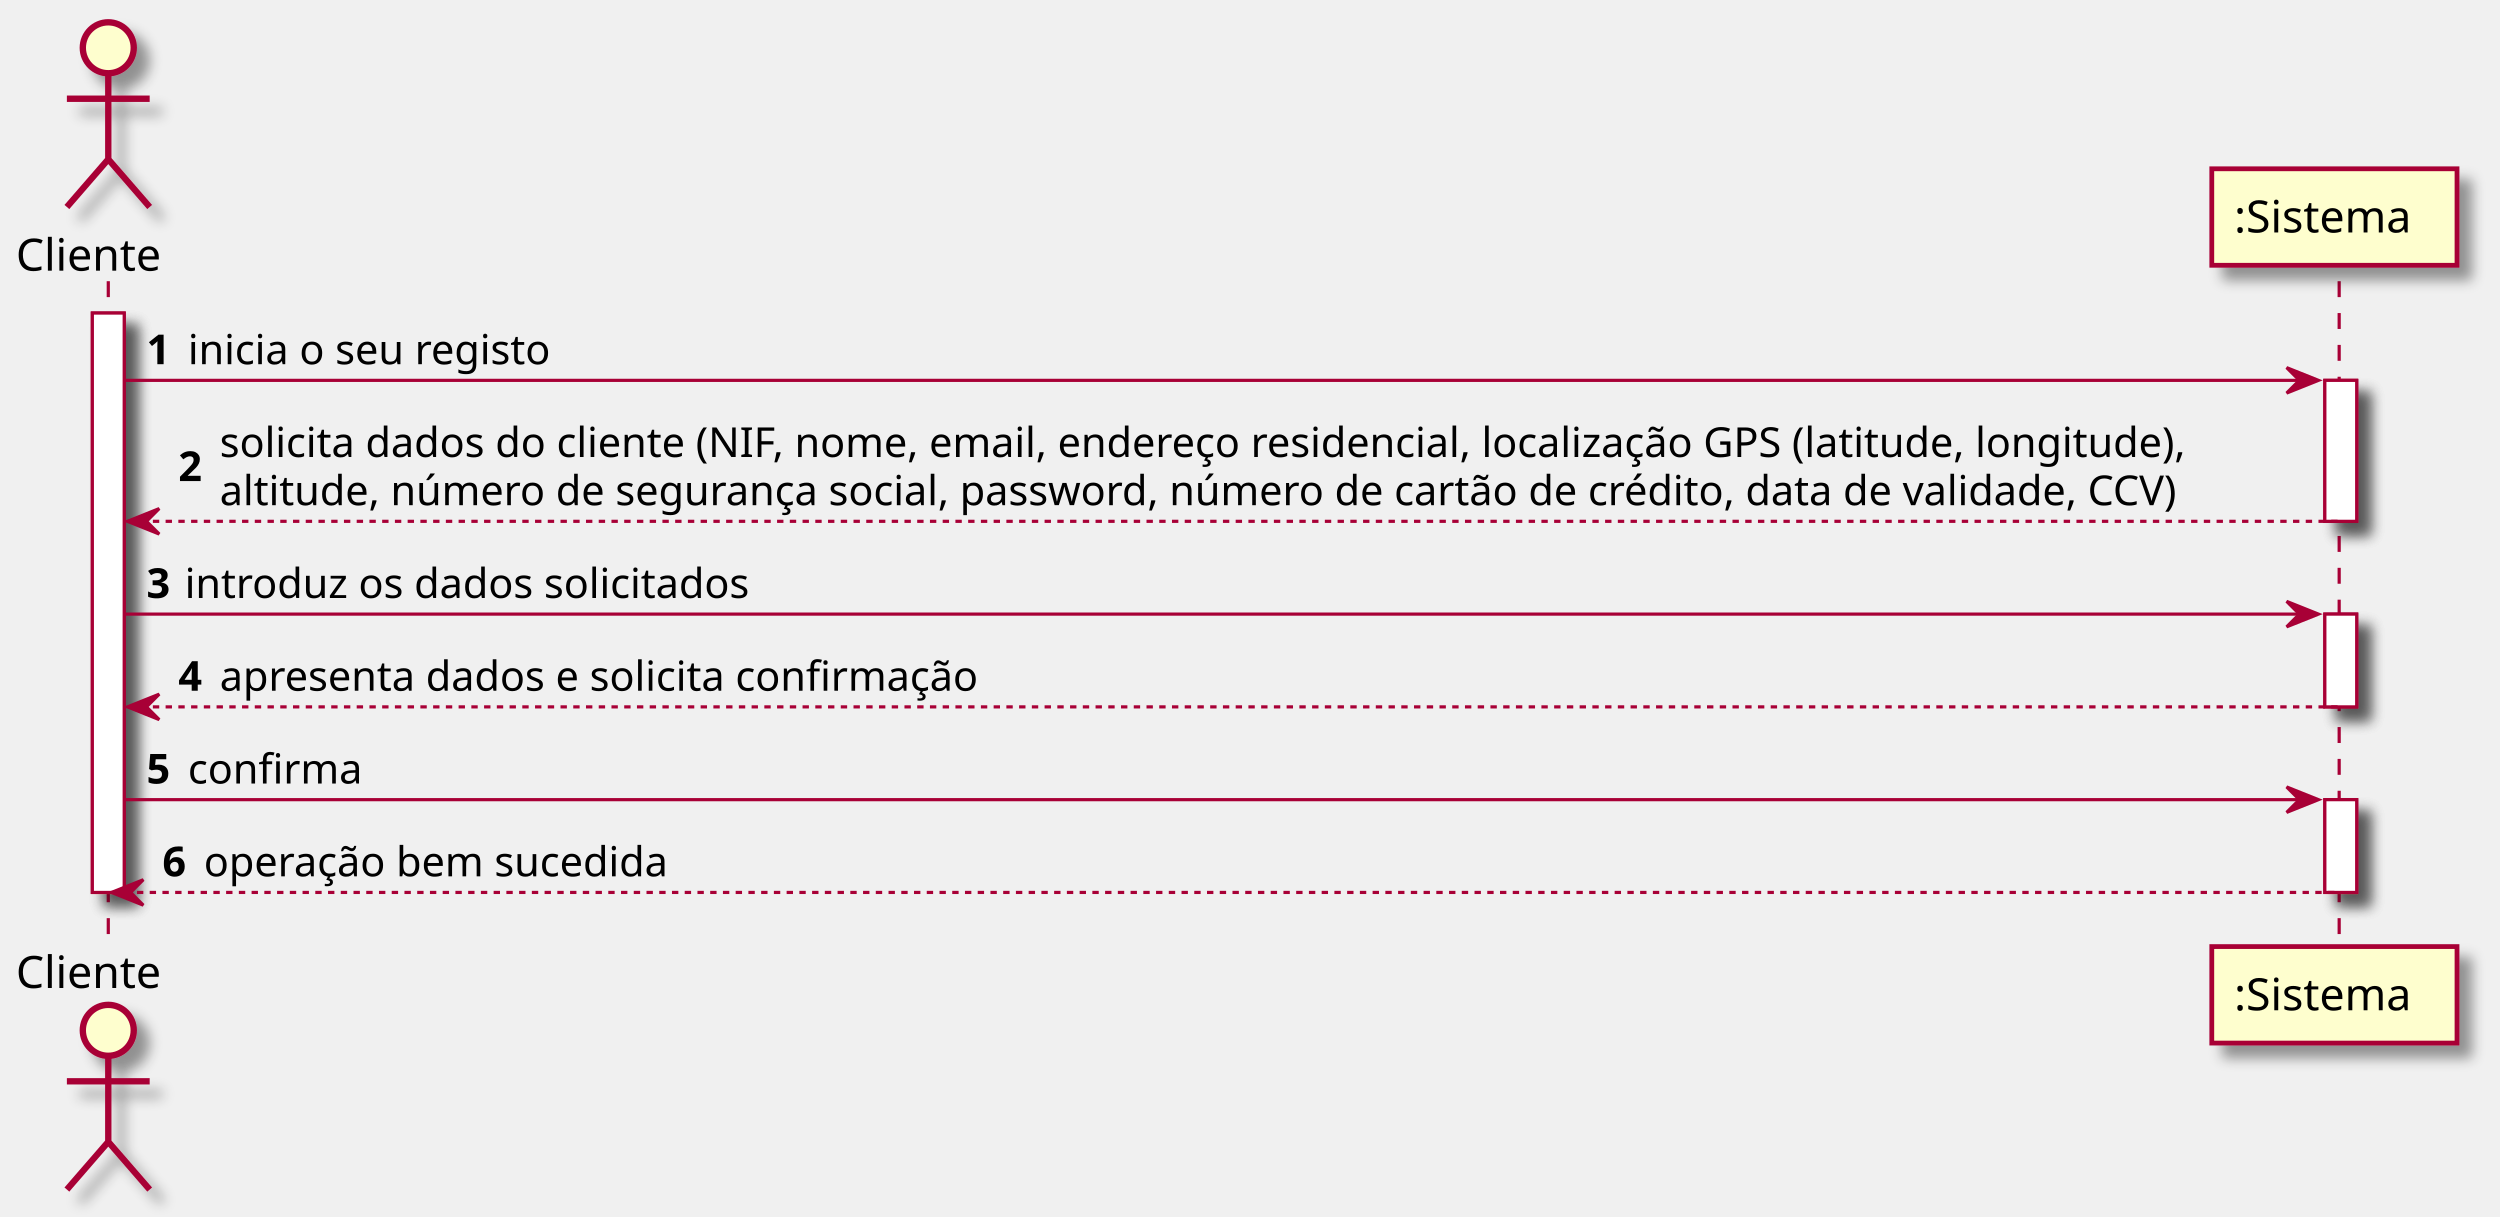
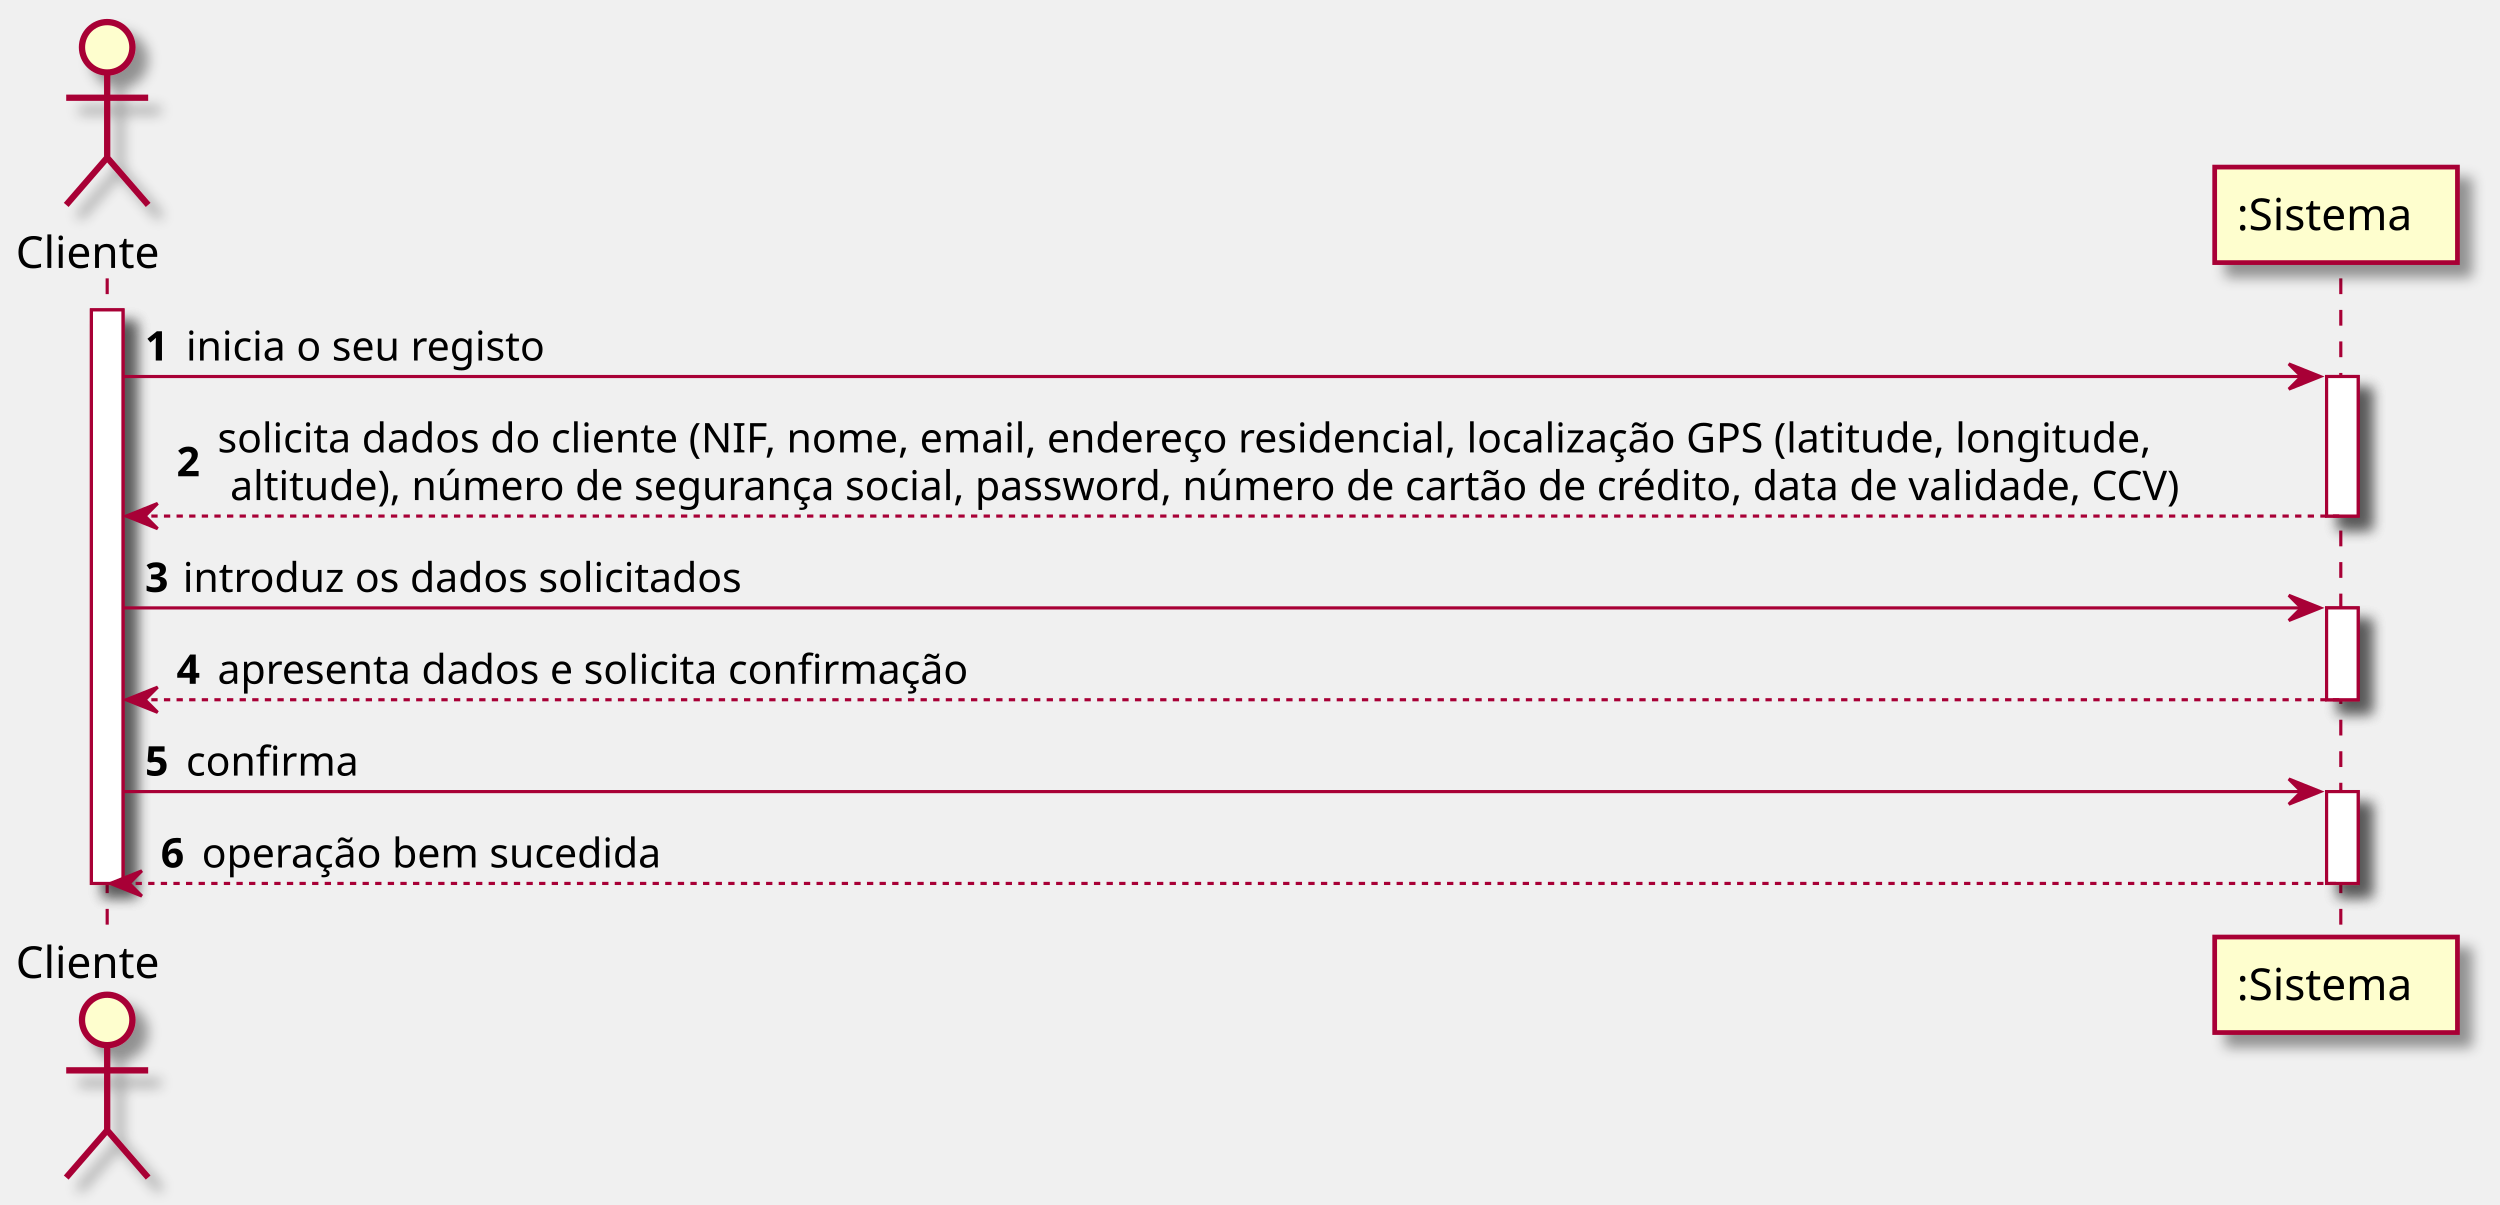
- <svg xmlns="http://www.w3.org/2000/svg" contentScriptType="application/ecmascript" contentStyleType="text/css" height="382px" preserveAspectRatio="none" style="width:785px;height:382px;" version="1.1" viewBox="0 0 785 382" width="785px" zoomAndPan="magnify">
+ <svg xmlns="http://www.w3.org/2000/svg" contentScriptType="application/ecmascript" contentStyleType="text/css" height="382px" preserveAspectRatio="none" style="width:793px;height:382px;" version="1.1" viewBox="0 0 793 382" width="793px" zoomAndPan="magnify">
  <defs>
-     <filter height="300%" id="ft6raibm82cfn" width="300%" x="-1" y="-1">
+     <filter height="300%" id="f1wqn8munt7xmh" width="300%" x="-1" y="-1">
      <feGaussianBlur result="blurOut" stdDeviation="2.0" />
      <feColorMatrix in="blurOut" result="blurOut2" type="matrix" values="0 0 0 0 0 0 0 0 0 0 0 0 0 0 0 0 0 0 .4 0" />
      <feOffset dx="4.0" dy="4.0" in="blurOut2" result="blurOut3" />
      <feBlend in="SourceGraphic" in2="blurOut3" mode="normal" />
    </filter>
  </defs>
  <g>
-     <rect fill="#FFFFFF" filter="url(#ft6raibm82cfn)" height="181.93" style="stroke:#A80036;stroke-width:1.0;" width="10" x="29" y="98.297" />
-     <rect fill="#FFFFFF" filter="url(#ft6raibm82cfn)" height="44.266" style="stroke:#A80036;stroke-width:1.0;" width="10" x="730" y="119.43" />
-     <rect fill="#FFFFFF" filter="url(#ft6raibm82cfn)" height="29.133" style="stroke:#A80036;stroke-width:1.0;" width="10" x="730" y="192.828" />
-     <rect fill="#FFFFFF" filter="url(#ft6raibm82cfn)" height="29.133" style="stroke:#A80036;stroke-width:1.0;" width="10" x="730" y="251.094" />
+     <rect fill="#FFFFFF" filter="url(#f1wqn8munt7xmh)" height="181.93" style="stroke:#A80036;stroke-width:1.0;" width="10" x="29" y="98.297" />
+     <rect fill="#FFFFFF" filter="url(#f1wqn8munt7xmh)" height="44.266" style="stroke:#A80036;stroke-width:1.0;" width="10" x="738" y="119.43" />
+     <rect fill="#FFFFFF" filter="url(#f1wqn8munt7xmh)" height="29.133" style="stroke:#A80036;stroke-width:1.0;" width="10" x="738" y="192.828" />
+     <rect fill="#FFFFFF" filter="url(#f1wqn8munt7xmh)" height="29.133" style="stroke:#A80036;stroke-width:1.0;" width="10" x="738" y="251.094" />
    <line style="stroke:#A80036;stroke-width:1.0;stroke-dasharray:5.0,5.0;" x1="34" x2="34" y1="88.297" y2="298.227" />
-     <line style="stroke:#A80036;stroke-width:1.0;stroke-dasharray:5.0,5.0;" x1="734.5" x2="734.5" y1="88.297" y2="298.227" />
+     <line style="stroke:#A80036;stroke-width:1.0;stroke-dasharray:5.0,5.0;" x1="742.5" x2="742.5" y1="88.297" y2="298.227" />
    <text fill="#000000" font-family="sans-serif" font-size="14" lengthAdjust="spacing" textLength="52" x="5" y="84.995">Cliente</text>
-     <ellipse cx="34" cy="15" fill="#FEFECE" filter="url(#ft6raibm82cfn)" rx="8" ry="8" style="stroke:#A80036;stroke-width:2.0;" />
-     <path d="M34,23 L34,50 M21,31 L47,31 M34,50 L21,65 M34,50 L47,65 " fill="none" filter="url(#ft6raibm82cfn)" style="stroke:#A80036;stroke-width:2.0;" />
+     <ellipse cx="34" cy="15" fill="#FEFECE" filter="url(#f1wqn8munt7xmh)" rx="8" ry="8" style="stroke:#A80036;stroke-width:2.0;" />
+     <path d="M34,23 L34,50 M21,31 L47,31 M34,50 L21,65 M34,50 L47,65 " fill="none" filter="url(#f1wqn8munt7xmh)" style="stroke:#A80036;stroke-width:2.0;" />
    <text fill="#000000" font-family="sans-serif" font-size="14" lengthAdjust="spacing" textLength="52" x="5" y="310.222">Cliente</text>
-     <ellipse cx="34" cy="323.523" fill="#FEFECE" filter="url(#ft6raibm82cfn)" rx="8" ry="8" style="stroke:#A80036;stroke-width:2.0;" />
-     <path d="M34,331.523 L34,358.523 M21,339.523 L47,339.523 M34,358.523 L21,373.523 M34,358.523 L47,373.523 " fill="none" filter="url(#ft6raibm82cfn)" style="stroke:#A80036;stroke-width:2.0;" />
-     <rect fill="#FEFECE" filter="url(#ft6raibm82cfn)" height="30.297" style="stroke:#A80036;stroke-width:1.5;" width="77" x="694.5" y="53" />
-     <text fill="#000000" font-family="sans-serif" font-size="14" lengthAdjust="spacing" textLength="63" x="701.5" y="72.995">:Sistema</text>
-     <rect fill="#FEFECE" filter="url(#ft6raibm82cfn)" height="30.297" style="stroke:#A80036;stroke-width:1.5;" width="77" x="694.5" y="297.227" />
-     <text fill="#000000" font-family="sans-serif" font-size="14" lengthAdjust="spacing" textLength="63" x="701.5" y="317.222">:Sistema</text>
-     <rect fill="#FFFFFF" filter="url(#ft6raibm82cfn)" height="181.93" style="stroke:#A80036;stroke-width:1.0;" width="10" x="29" y="98.297" />
-     <rect fill="#FFFFFF" filter="url(#ft6raibm82cfn)" height="44.266" style="stroke:#A80036;stroke-width:1.0;" width="10" x="730" y="119.43" />
-     <rect fill="#FFFFFF" filter="url(#ft6raibm82cfn)" height="29.133" style="stroke:#A80036;stroke-width:1.0;" width="10" x="730" y="192.828" />
-     <rect fill="#FFFFFF" filter="url(#ft6raibm82cfn)" height="29.133" style="stroke:#A80036;stroke-width:1.0;" width="10" x="730" y="251.094" />
-     <polygon fill="#A80036" points="718,115.43,728,119.43,718,123.43,722,119.43" style="stroke:#A80036;stroke-width:1.0;" />
-     <line style="stroke:#A80036;stroke-width:1.0;" x1="39" x2="724" y1="119.43" y2="119.43" />
+     <ellipse cx="34" cy="323.523" fill="#FEFECE" filter="url(#f1wqn8munt7xmh)" rx="8" ry="8" style="stroke:#A80036;stroke-width:2.0;" />
+     <path d="M34,331.523 L34,358.523 M21,339.523 L47,339.523 M34,358.523 L21,373.523 M34,358.523 L47,373.523 " fill="none" filter="url(#f1wqn8munt7xmh)" style="stroke:#A80036;stroke-width:2.0;" />
+     <rect fill="#FEFECE" filter="url(#f1wqn8munt7xmh)" height="30.297" style="stroke:#A80036;stroke-width:1.5;" width="77" x="702.5" y="53" />
+     <text fill="#000000" font-family="sans-serif" font-size="14" lengthAdjust="spacing" textLength="63" x="709.5" y="72.995">:Sistema</text>
+     <rect fill="#FEFECE" filter="url(#f1wqn8munt7xmh)" height="30.297" style="stroke:#A80036;stroke-width:1.5;" width="77" x="702.5" y="297.227" />
+     <text fill="#000000" font-family="sans-serif" font-size="14" lengthAdjust="spacing" textLength="63" x="709.5" y="317.222">:Sistema</text>
+     <rect fill="#FFFFFF" filter="url(#f1wqn8munt7xmh)" height="181.93" style="stroke:#A80036;stroke-width:1.0;" width="10" x="29" y="98.297" />
+     <rect fill="#FFFFFF" filter="url(#f1wqn8munt7xmh)" height="44.266" style="stroke:#A80036;stroke-width:1.0;" width="10" x="738" y="119.43" />
+     <rect fill="#FFFFFF" filter="url(#f1wqn8munt7xmh)" height="29.133" style="stroke:#A80036;stroke-width:1.0;" width="10" x="738" y="192.828" />
+     <rect fill="#FFFFFF" filter="url(#f1wqn8munt7xmh)" height="29.133" style="stroke:#A80036;stroke-width:1.0;" width="10" x="738" y="251.094" />
+     <polygon fill="#A80036" points="726,115.43,736,119.43,726,123.43,730,119.43" style="stroke:#A80036;stroke-width:1.0;" />
+     <line style="stroke:#A80036;stroke-width:1.0;" x1="39" x2="732" y1="119.43" y2="119.43" />
    <text fill="#000000" font-family="sans-serif" font-size="13" font-weight="bold" lengthAdjust="spacing" textLength="9" x="46" y="114.364">1</text>
    <text fill="#000000" font-family="sans-serif" font-size="13" lengthAdjust="spacing" textLength="119" x="59" y="114.364">inicia o seu registo</text>
    <polygon fill="#A80036" points="50,159.695,40,163.695,50,167.695,46,163.695" style="stroke:#A80036;stroke-width:1.0;" />
-     <line style="stroke:#A80036;stroke-width:1.0;stroke-dasharray:2.0,2.0;" x1="44" x2="734" y1="163.695" y2="163.695" />
+     <line style="stroke:#A80036;stroke-width:1.0;stroke-dasharray:2.0,2.0;" x1="44" x2="742" y1="163.695" y2="163.695" />
    <text fill="#000000" font-family="sans-serif" font-size="13" font-weight="bold" lengthAdjust="spacing" textLength="9" x="56" y="151.063">2</text>
-     <text fill="#000000" font-family="sans-serif" font-size="13" lengthAdjust="spacing" textLength="650" x="69" y="143.497">solicita dados do cliente (NIF, nome, email, endereço residencial, localização GPS (latitude, longitude),</text>
-     <text fill="#000000" font-family="sans-serif" font-size="13" lengthAdjust="spacing" textLength="653" x="69" y="158.629">altitude, número de segurança social, password, número de cartão de crédito, data de validade, CCV)</text>
-     <polygon fill="#A80036" points="718,188.828,728,192.828,718,196.828,722,192.828" style="stroke:#A80036;stroke-width:1.0;" />
-     <line style="stroke:#A80036;stroke-width:1.0;" x1="39" x2="724" y1="192.828" y2="192.828" />
+     <text fill="#000000" font-family="sans-serif" font-size="13" lengthAdjust="spacing" textLength="645" x="69" y="143.497">solicita dados do cliente (NIF, nome, email, endereço residencial, localização GPS (latitude, longitude,</text>
+     <text fill="#000000" font-family="sans-serif" font-size="13" lengthAdjust="spacing" textLength="658" x="73" y="158.629">altitude), número de segurança social, password, número de cartão de crédito, data de validade, CCV)</text>
+     <polygon fill="#A80036" points="726,188.828,736,192.828,726,196.828,730,192.828" style="stroke:#A80036;stroke-width:1.0;" />
+     <line style="stroke:#A80036;stroke-width:1.0;" x1="39" x2="732" y1="192.828" y2="192.828" />
    <text fill="#000000" font-family="sans-serif" font-size="13" font-weight="bold" lengthAdjust="spacing" textLength="8" x="46" y="187.762">3</text>
    <text fill="#000000" font-family="sans-serif" font-size="13" lengthAdjust="spacing" textLength="185" x="58" y="187.762">introduz os dados solicitados</text>
    <polygon fill="#A80036" points="50,217.961,40,221.961,50,225.961,46,221.961" style="stroke:#A80036;stroke-width:1.0;" />
-     <line style="stroke:#A80036;stroke-width:1.0;stroke-dasharray:2.0,2.0;" x1="44" x2="734" y1="221.961" y2="221.961" />
+     <line style="stroke:#A80036;stroke-width:1.0;stroke-dasharray:2.0,2.0;" x1="44" x2="742" y1="221.961" y2="221.961" />
    <text fill="#000000" font-family="sans-serif" font-size="13" font-weight="bold" lengthAdjust="spacing" textLength="9" x="56" y="216.895">4</text>
    <text fill="#000000" font-family="sans-serif" font-size="13" lengthAdjust="spacing" textLength="252" x="69" y="216.895">apresenta dados e solicita confirmação</text>
-     <polygon fill="#A80036" points="718,247.094,728,251.094,718,255.094,722,251.094" style="stroke:#A80036;stroke-width:1.0;" />
-     <line style="stroke:#A80036;stroke-width:1.0;" x1="39" x2="724" y1="251.094" y2="251.094" />
+     <polygon fill="#A80036" points="726,247.094,736,251.094,726,255.094,730,251.094" style="stroke:#A80036;stroke-width:1.0;" />
+     <line style="stroke:#A80036;stroke-width:1.0;" x1="39" x2="732" y1="251.094" y2="251.094" />
    <text fill="#000000" font-family="sans-serif" font-size="13" font-weight="bold" lengthAdjust="spacing" textLength="9" x="46" y="246.028">5</text>
    <text fill="#000000" font-family="sans-serif" font-size="13" lengthAdjust="spacing" textLength="57" x="59" y="246.028">confirma</text>
    <polygon fill="#A80036" points="45,276.227,35,280.227,45,284.227,41,280.227" style="stroke:#A80036;stroke-width:1.0;" />
-     <line style="stroke:#A80036;stroke-width:1.0;stroke-dasharray:2.0,2.0;" x1="39" x2="734" y1="280.227" y2="280.227" />
+     <line style="stroke:#A80036;stroke-width:1.0;stroke-dasharray:2.0,2.0;" x1="39" x2="742" y1="280.227" y2="280.227" />
    <text fill="#000000" font-family="sans-serif" font-size="13" font-weight="bold" lengthAdjust="spacing" textLength="9" x="51" y="275.161">6</text>
    <text fill="#000000" font-family="sans-serif" font-size="13" lengthAdjust="spacing" textLength="154" x="64" y="275.161">operação bem sucedida</text>
  </g>
</svg>
